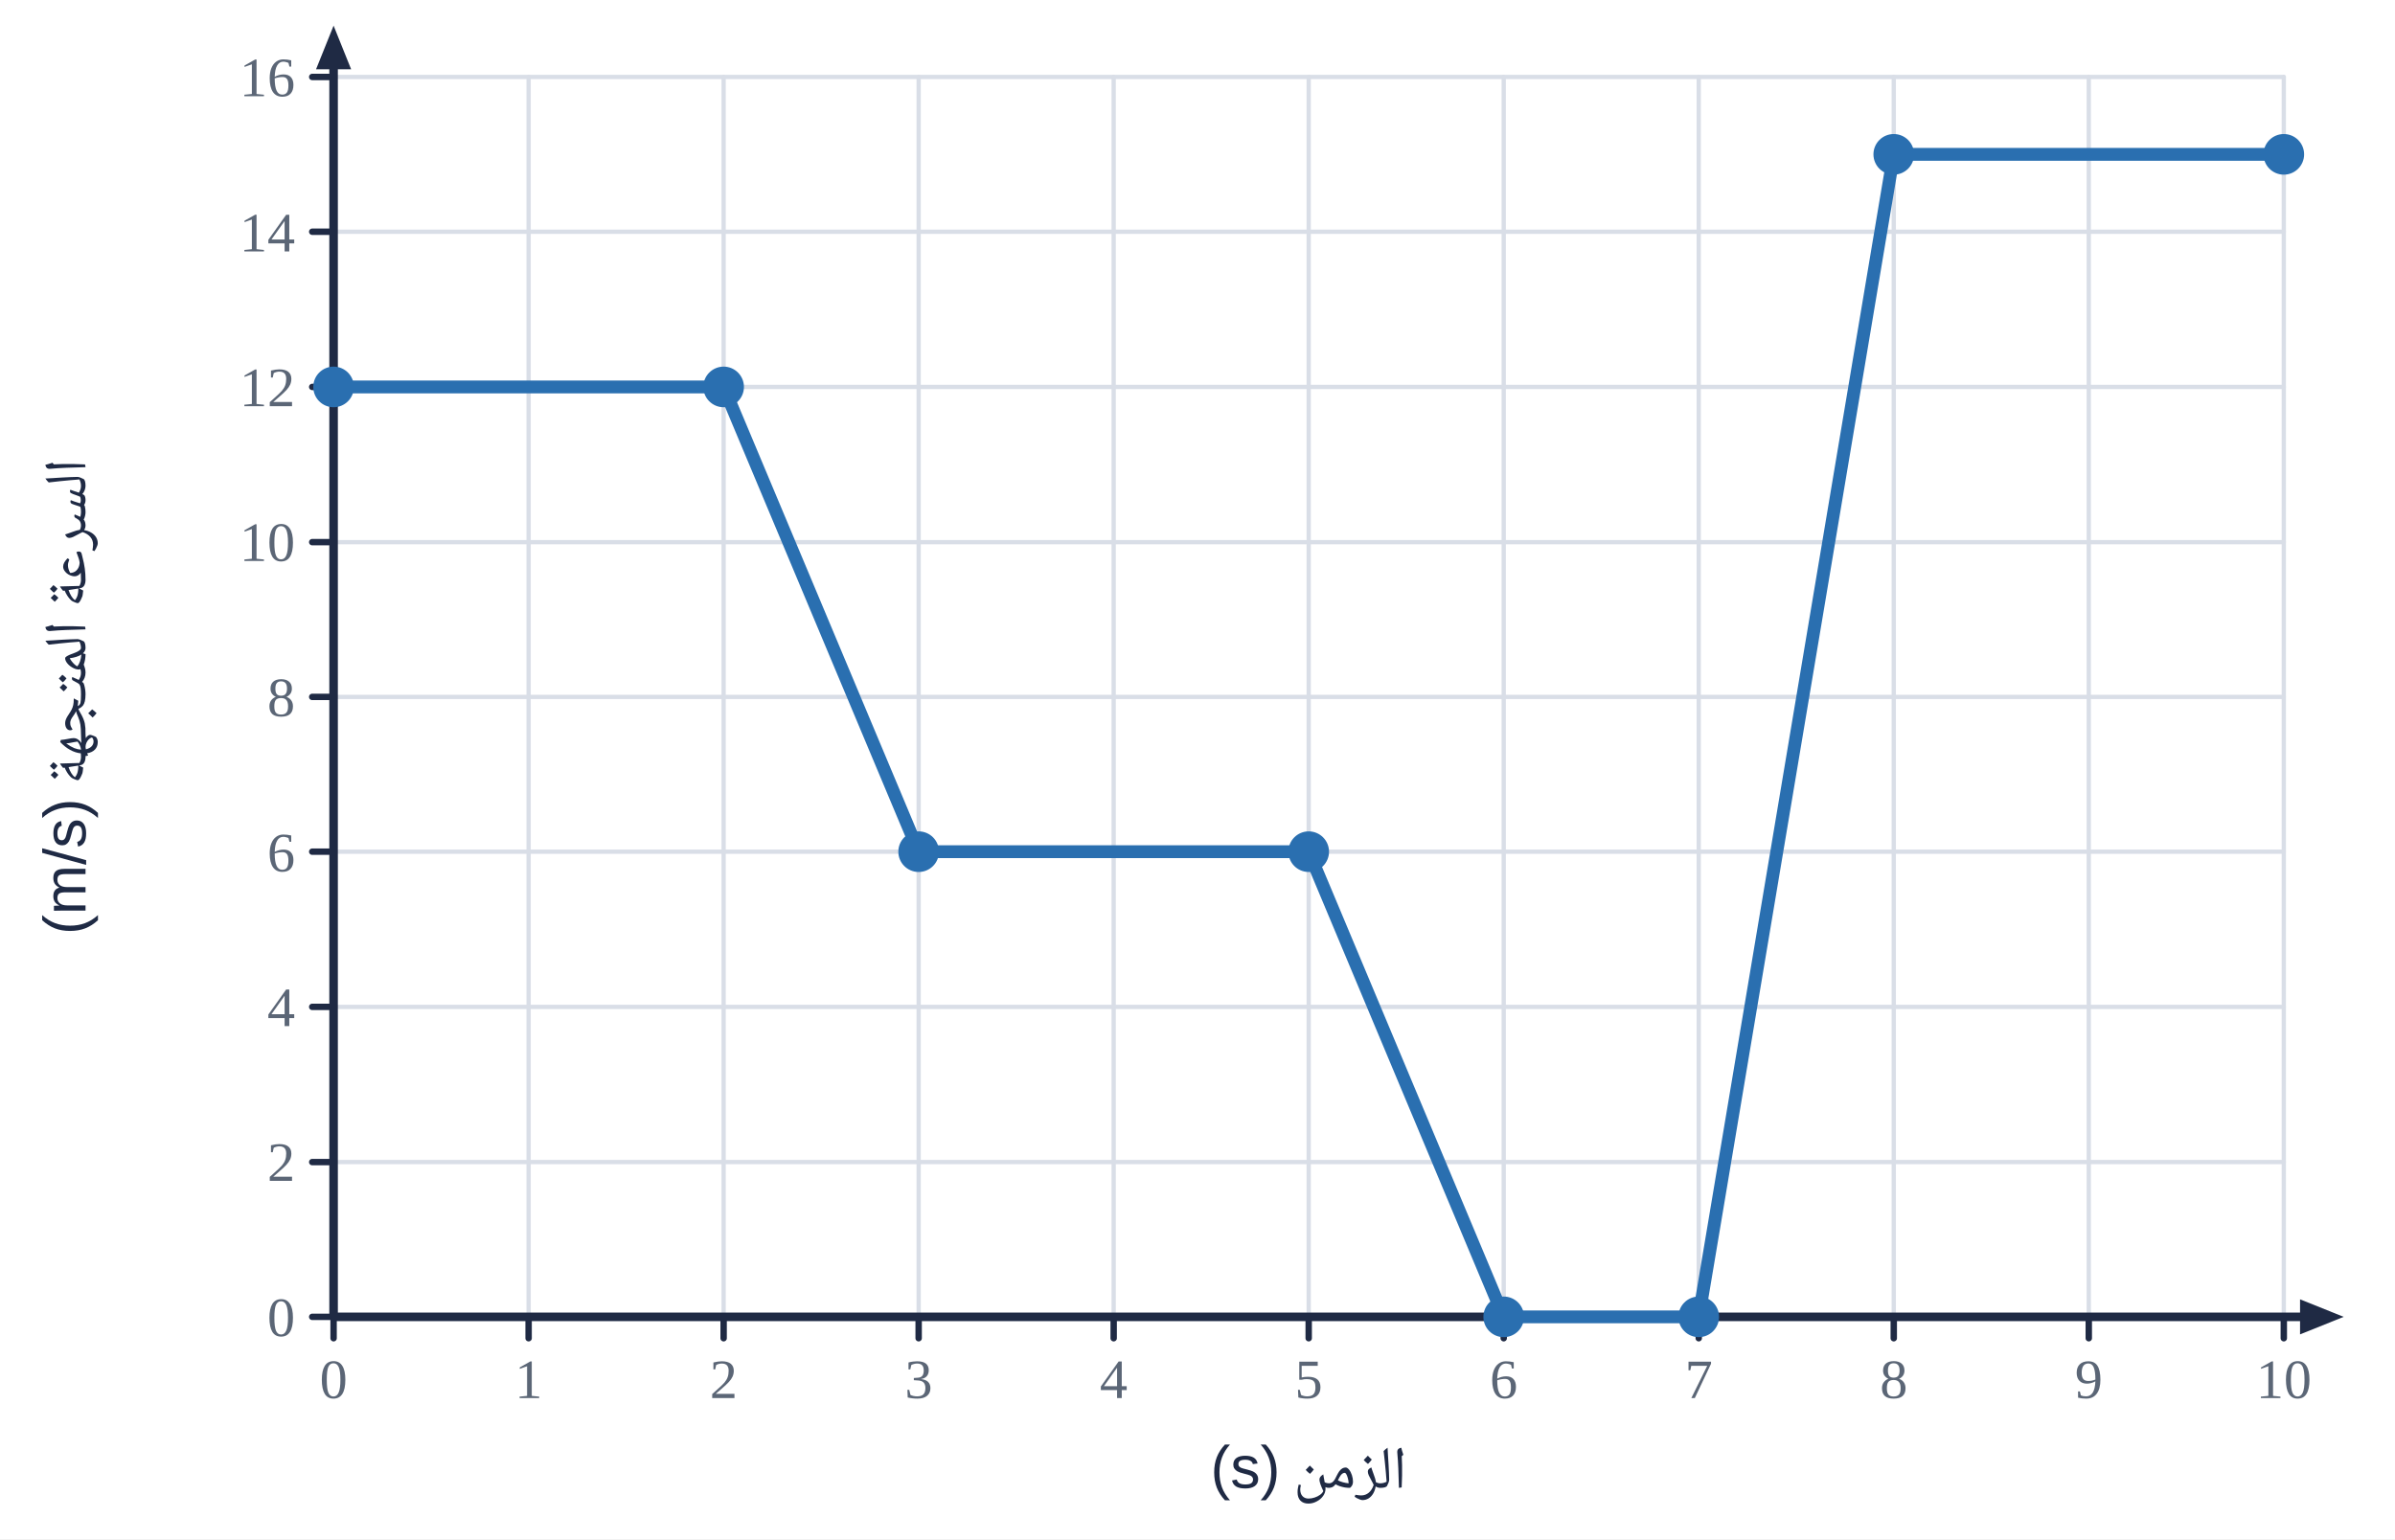
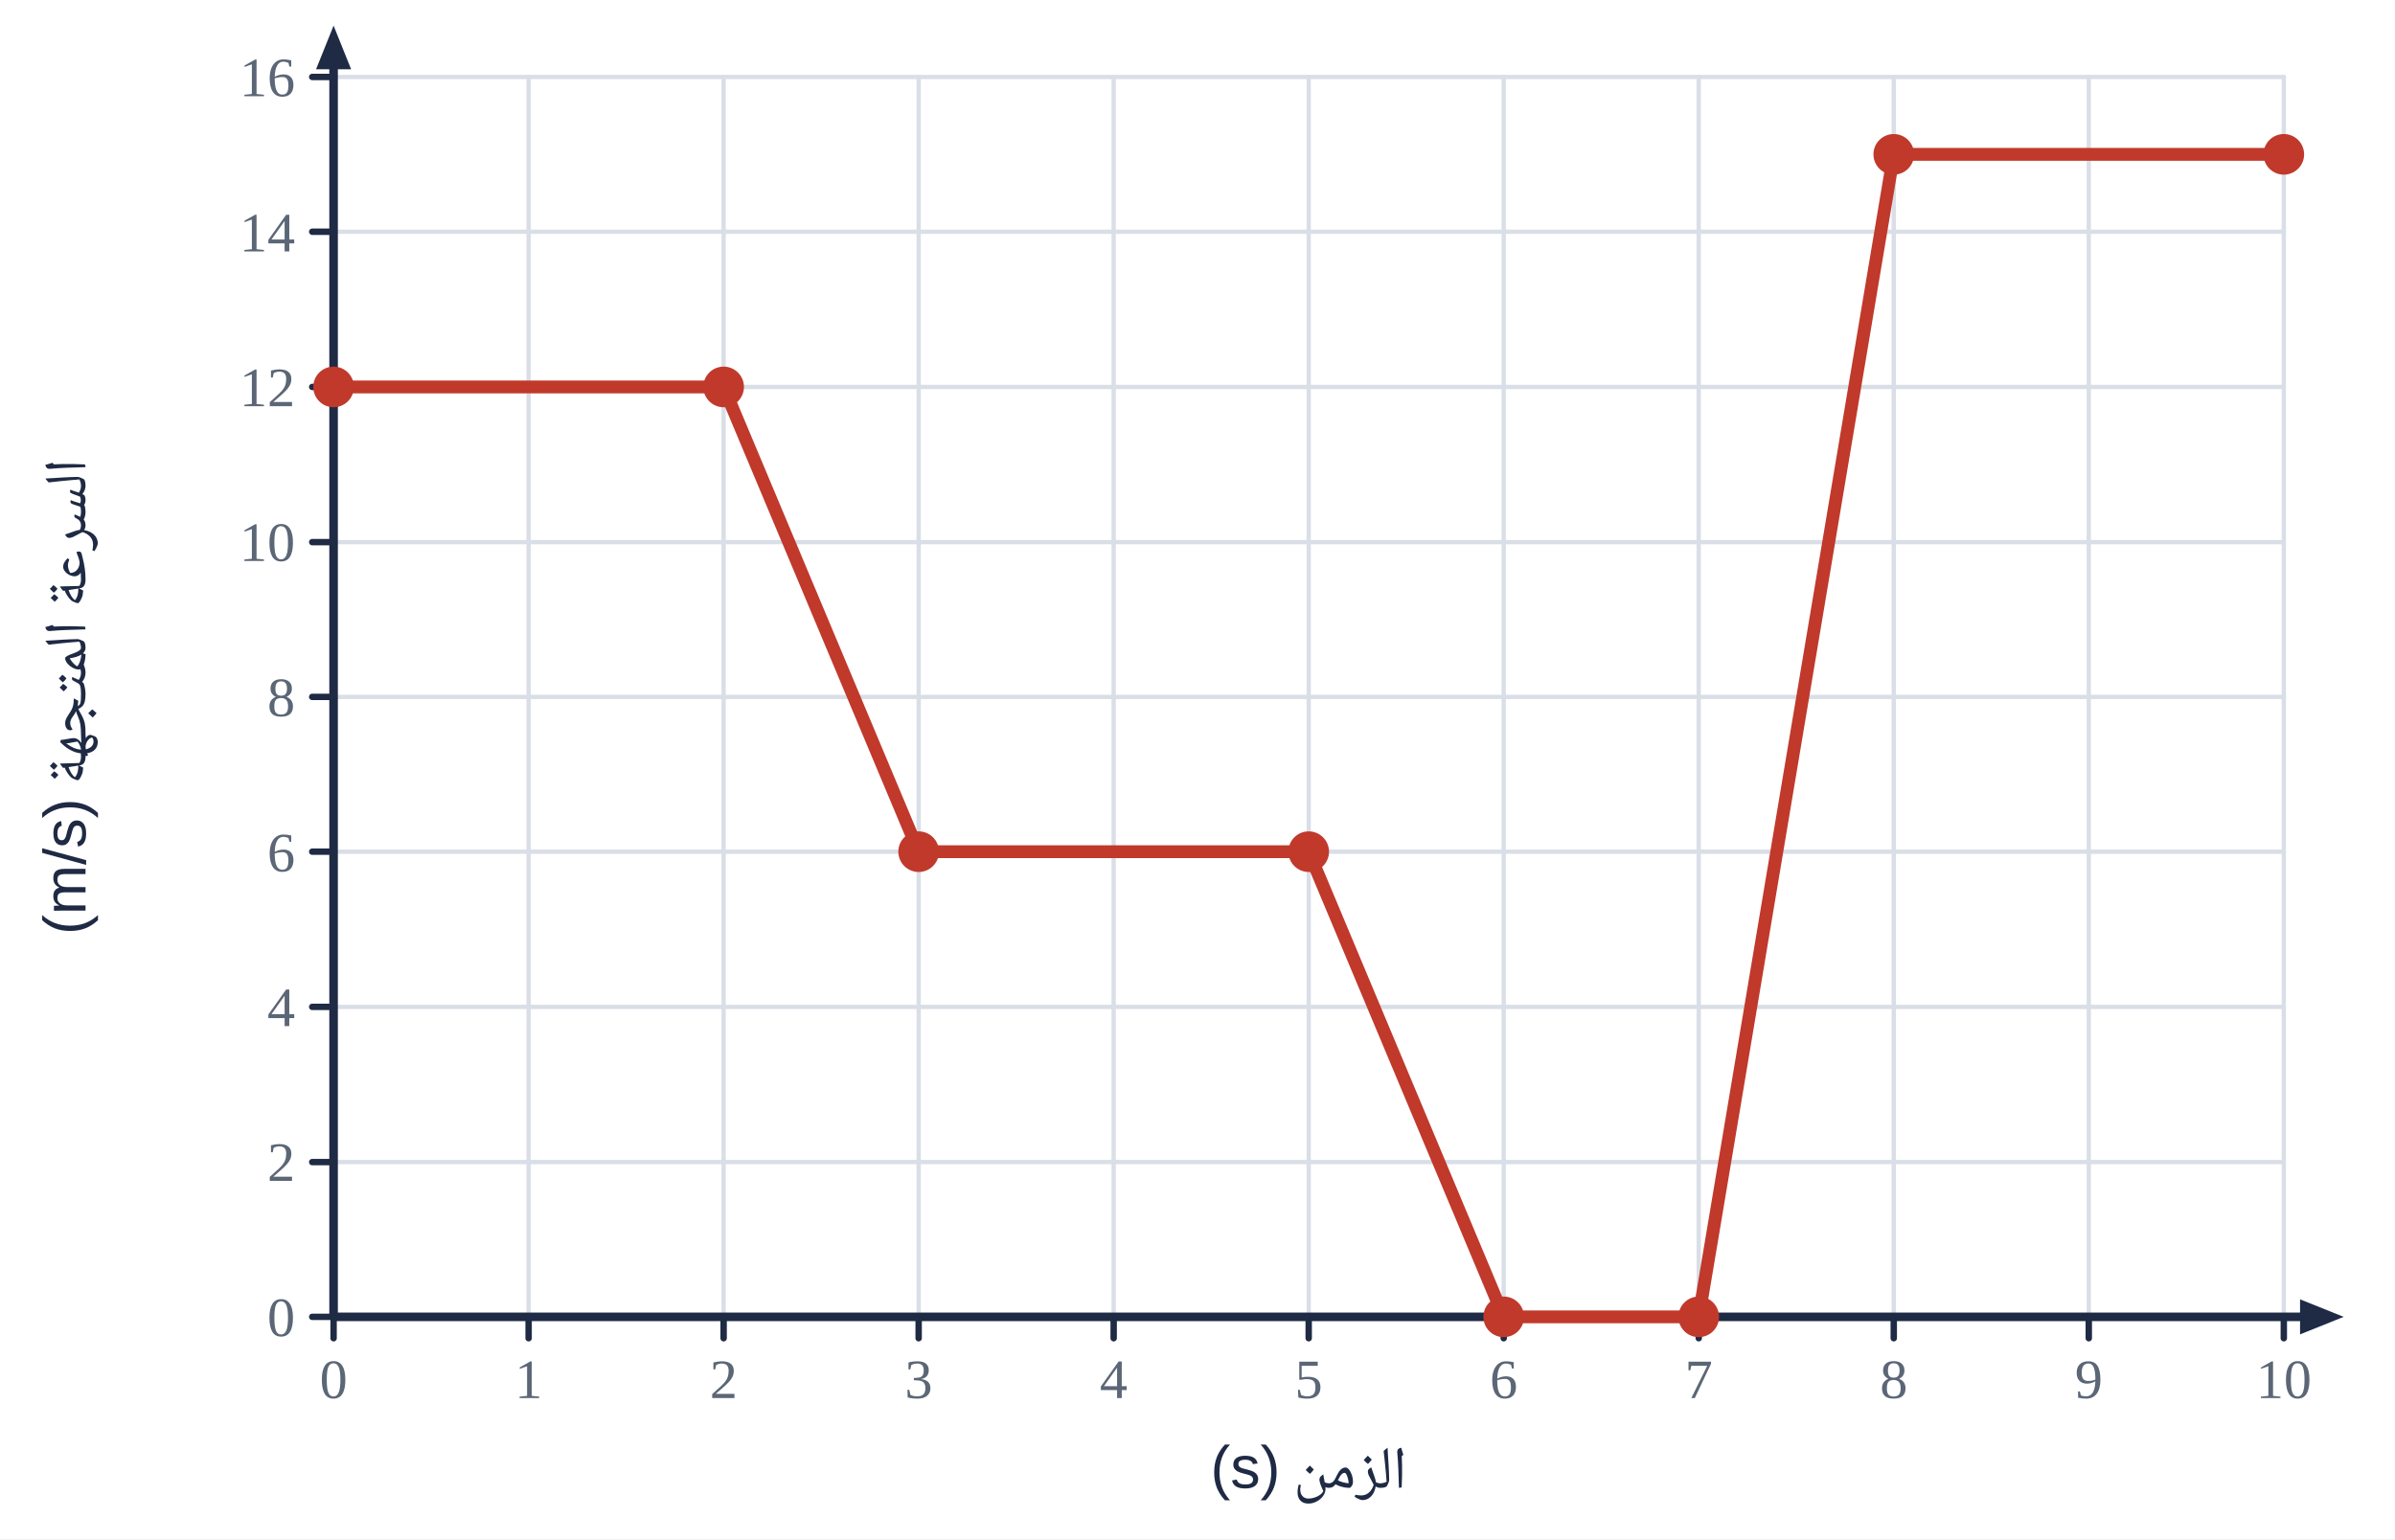
<svg xmlns="http://www.w3.org/2000/svg" viewBox="0 0 560 360" width="560" height="360">
  <rect width="560" height="360" fill="#fff" />
  <line x1="78.0" y1="18.0" x2="78.0" y2="308.0" stroke="#d9dee7" stroke-width="1" stroke-linecap="round" />
  <line x1="123.6" y1="18.0" x2="123.6" y2="308.0" stroke="#d9dee7" stroke-width="1" stroke-linecap="round" />
  <line x1="169.2" y1="18.0" x2="169.2" y2="308.0" stroke="#d9dee7" stroke-width="1" stroke-linecap="round" />
  <line x1="214.8" y1="18.0" x2="214.8" y2="308.0" stroke="#d9dee7" stroke-width="1" stroke-linecap="round" />
  <line x1="260.4" y1="18.0" x2="260.4" y2="308.0" stroke="#d9dee7" stroke-width="1" stroke-linecap="round" />
  <line x1="306.0" y1="18.0" x2="306.0" y2="308.0" stroke="#d9dee7" stroke-width="1" stroke-linecap="round" />
  <line x1="351.6" y1="18.0" x2="351.6" y2="308.0" stroke="#d9dee7" stroke-width="1" stroke-linecap="round" />
  <line x1="397.2" y1="18.0" x2="397.2" y2="308.0" stroke="#d9dee7" stroke-width="1" stroke-linecap="round" />
  <line x1="442.8" y1="18.0" x2="442.8" y2="308.0" stroke="#d9dee7" stroke-width="1" stroke-linecap="round" />
  <line x1="488.4" y1="18.0" x2="488.4" y2="308.0" stroke="#d9dee7" stroke-width="1" stroke-linecap="round" />
  <line x1="534.0" y1="18.0" x2="534.0" y2="308.0" stroke="#d9dee7" stroke-width="1" stroke-linecap="round" />
  <line x1="78.0" y1="308.0" x2="534.0" y2="308.0" stroke="#d9dee7" stroke-width="1" stroke-linecap="round" />
  <line x1="78.0" y1="271.8" x2="534.0" y2="271.8" stroke="#d9dee7" stroke-width="1" stroke-linecap="round" />
  <line x1="78.0" y1="235.5" x2="534.0" y2="235.5" stroke="#d9dee7" stroke-width="1" stroke-linecap="round" />
  <line x1="78.0" y1="199.2" x2="534.0" y2="199.2" stroke="#d9dee7" stroke-width="1" stroke-linecap="round" />
  <line x1="78.0" y1="163.0" x2="534.0" y2="163.0" stroke="#d9dee7" stroke-width="1" stroke-linecap="round" />
  <line x1="78.0" y1="126.8" x2="534.0" y2="126.8" stroke="#d9dee7" stroke-width="1" stroke-linecap="round" />
  <line x1="78.0" y1="90.5" x2="534.0" y2="90.5" stroke="#d9dee7" stroke-width="1" stroke-linecap="round" />
  <line x1="78.0" y1="54.2" x2="534.0" y2="54.2" stroke="#d9dee7" stroke-width="1" stroke-linecap="round" />
  <line x1="78.0" y1="18.0" x2="534.0" y2="18.0" stroke="#d9dee7" stroke-width="1" stroke-linecap="round" />
  <line x1="78.0" y1="308.0" x2="541.4" y2="308.0" stroke="#1f2a44" stroke-width="2" stroke-linecap="round" />
  <polygon points="548.0,308.0 537.8,312.1 537.8,303.9" fill="#1f2a44" />
  <line x1="78.0" y1="308.0" x2="78.0" y2="12.6" stroke="#1f2a44" stroke-width="2" stroke-linecap="round" />
  <polygon points="78.0,6.0 82.1,16.2 73.9,16.2" fill="#1f2a44" />
  <line x1="78.0" y1="308.0" x2="78.0" y2="313.0" stroke="#1f2a44" stroke-width="1.5" stroke-linecap="round" />
  <text x="78.0" y="327.0" text-anchor="middle" font-size="13" fill="#5b6676" font-weight="normal" font-family="'Times New Roman',Times,serif">0</text>
  <line x1="123.6" y1="308.0" x2="123.6" y2="313.0" stroke="#1f2a44" stroke-width="1.5" stroke-linecap="round" />
  <text x="123.6" y="327.0" text-anchor="middle" font-size="13" fill="#5b6676" font-weight="normal" font-family="'Times New Roman',Times,serif">1</text>
  <line x1="169.2" y1="308.0" x2="169.2" y2="313.0" stroke="#1f2a44" stroke-width="1.5" stroke-linecap="round" />
  <text x="169.2" y="327.0" text-anchor="middle" font-size="13" fill="#5b6676" font-weight="normal" font-family="'Times New Roman',Times,serif">2</text>
  <line x1="214.8" y1="308.0" x2="214.8" y2="313.0" stroke="#1f2a44" stroke-width="1.5" stroke-linecap="round" />
  <text x="214.8" y="327.0" text-anchor="middle" font-size="13" fill="#5b6676" font-weight="normal" font-family="'Times New Roman',Times,serif">3</text>
  <line x1="260.4" y1="308.0" x2="260.4" y2="313.0" stroke="#1f2a44" stroke-width="1.5" stroke-linecap="round" />
  <text x="260.4" y="327.0" text-anchor="middle" font-size="13" fill="#5b6676" font-weight="normal" font-family="'Times New Roman',Times,serif">4</text>
  <line x1="306.0" y1="308.0" x2="306.0" y2="313.0" stroke="#1f2a44" stroke-width="1.5" stroke-linecap="round" />
  <text x="306.0" y="327.0" text-anchor="middle" font-size="13" fill="#5b6676" font-weight="normal" font-family="'Times New Roman',Times,serif">5</text>
  <line x1="351.6" y1="308.0" x2="351.6" y2="313.0" stroke="#1f2a44" stroke-width="1.5" stroke-linecap="round" />
  <text x="351.6" y="327.0" text-anchor="middle" font-size="13" fill="#5b6676" font-weight="normal" font-family="'Times New Roman',Times,serif">6</text>
  <line x1="397.2" y1="308.0" x2="397.2" y2="313.0" stroke="#1f2a44" stroke-width="1.5" stroke-linecap="round" />
  <text x="397.2" y="327.0" text-anchor="middle" font-size="13" fill="#5b6676" font-weight="normal" font-family="'Times New Roman',Times,serif">7</text>
  <line x1="442.8" y1="308.0" x2="442.8" y2="313.0" stroke="#1f2a44" stroke-width="1.5" stroke-linecap="round" />
  <text x="442.8" y="327.0" text-anchor="middle" font-size="13" fill="#5b6676" font-weight="normal" font-family="'Times New Roman',Times,serif">8</text>
  <line x1="488.4" y1="308.0" x2="488.4" y2="313.0" stroke="#1f2a44" stroke-width="1.5" stroke-linecap="round" />
  <text x="488.4" y="327.0" text-anchor="middle" font-size="13" fill="#5b6676" font-weight="normal" font-family="'Times New Roman',Times,serif">9</text>
  <line x1="534.0" y1="308.0" x2="534.0" y2="313.0" stroke="#1f2a44" stroke-width="1.5" stroke-linecap="round" />
  <text x="534.0" y="327.0" text-anchor="middle" font-size="13" fill="#5b6676" font-weight="normal" font-family="'Times New Roman',Times,serif">10</text>
  <line x1="73.0" y1="308.0" x2="78.0" y2="308.0" stroke="#1f2a44" stroke-width="1.5" stroke-linecap="round" />
  <text x="69.0" y="312.5" text-anchor="end" font-size="13" fill="#5b6676" font-weight="normal" font-family="'Times New Roman',Times,serif">0</text>
  <line x1="73.0" y1="271.8" x2="78.0" y2="271.8" stroke="#1f2a44" stroke-width="1.5" stroke-linecap="round" />
  <text x="69.0" y="276.2" text-anchor="end" font-size="13" fill="#5b6676" font-weight="normal" font-family="'Times New Roman',Times,serif">2</text>
  <line x1="73.0" y1="235.5" x2="78.0" y2="235.5" stroke="#1f2a44" stroke-width="1.5" stroke-linecap="round" />
  <text x="69.0" y="240.0" text-anchor="end" font-size="13" fill="#5b6676" font-weight="normal" font-family="'Times New Roman',Times,serif">4</text>
  <line x1="73.0" y1="199.2" x2="78.0" y2="199.2" stroke="#1f2a44" stroke-width="1.5" stroke-linecap="round" />
  <text x="69.0" y="203.8" text-anchor="end" font-size="13" fill="#5b6676" font-weight="normal" font-family="'Times New Roman',Times,serif">6</text>
  <line x1="73.0" y1="163.0" x2="78.0" y2="163.0" stroke="#1f2a44" stroke-width="1.5" stroke-linecap="round" />
  <text x="69.0" y="167.5" text-anchor="end" font-size="13" fill="#5b6676" font-weight="normal" font-family="'Times New Roman',Times,serif">8</text>
  <line x1="73.0" y1="126.8" x2="78.0" y2="126.8" stroke="#1f2a44" stroke-width="1.5" stroke-linecap="round" />
  <text x="69.0" y="131.2" text-anchor="end" font-size="13" fill="#5b6676" font-weight="normal" font-family="'Times New Roman',Times,serif">10</text>
  <line x1="73.0" y1="90.5" x2="78.0" y2="90.5" stroke="#1f2a44" stroke-width="1.5" stroke-linecap="round" />
  <text x="69.0" y="95.0" text-anchor="end" font-size="13" fill="#5b6676" font-weight="normal" font-family="'Times New Roman',Times,serif">12</text>
  <line x1="73.0" y1="54.2" x2="78.0" y2="54.2" stroke="#1f2a44" stroke-width="1.5" stroke-linecap="round" />
  <text x="69.0" y="58.8" text-anchor="end" font-size="13" fill="#5b6676" font-weight="normal" font-family="'Times New Roman',Times,serif">14</text>
  <line x1="73.0" y1="18.0" x2="78.0" y2="18.0" stroke="#1f2a44" stroke-width="1.5" stroke-linecap="round" />
  <text x="69.0" y="22.5" text-anchor="end" font-size="13" fill="#5b6676" font-weight="normal" font-family="'Times New Roman',Times,serif">16</text>
  <text x="306.0" y="348.0" text-anchor="middle" font-size="14" fill="#1f2a44" font-weight="normal" font-family="'IBM Plex Sans Arabic','Noto Naskh Arabic',Tahoma,Arial,sans-serif" direction="rtl">الزمن (s)</text>
  <text x="20.0" y="163.0" text-anchor="middle" font-size="14" fill="#1f2a44" font-weight="normal" font-family="'IBM Plex Sans Arabic','Noto Naskh Arabic',Tahoma,Arial,sans-serif" direction="rtl" transform="rotate(-90 20 163.0)">السرعة المتجهة (m/s)</text>
-   <polyline points="78.0,90.5 169.2,90.5 214.8,199.2 306.0,199.2 351.6,308.0 397.2,308.0 442.8,36.1 534.0,36.1" fill="none" stroke="#2a6fb0" stroke-width="3" stroke-linejoin="round" />
-   <circle cx="78.0" cy="90.5" r="4" fill="#2a6fb0" stroke="#2a6fb0" stroke-width="1.5" />
-   <circle cx="169.2" cy="90.5" r="4" fill="#2a6fb0" stroke="#2a6fb0" stroke-width="1.5" />
-   <circle cx="214.8" cy="199.2" r="4" fill="#2a6fb0" stroke="#2a6fb0" stroke-width="1.5" />
-   <circle cx="306.0" cy="199.2" r="4" fill="#2a6fb0" stroke="#2a6fb0" stroke-width="1.5" />
-   <circle cx="351.6" cy="308.0" r="4" fill="#2a6fb0" stroke="#2a6fb0" stroke-width="1.5" />
-   <circle cx="397.2" cy="308.0" r="4" fill="#2a6fb0" stroke="#2a6fb0" stroke-width="1.5" />
-   <circle cx="442.8" cy="36.1" r="4" fill="#2a6fb0" stroke="#2a6fb0" stroke-width="1.5" />
-   <circle cx="534.0" cy="36.1" r="4" fill="#2a6fb0" stroke="#2a6fb0" stroke-width="1.5" />
+   <polyline points="78.0,90.5 169.2,90.5 214.8,199.2 306.0,199.2 351.6,308.0 397.2,308.0 442.8,36.1 534.0,36.1" fill="none" stroke="#c0392b" stroke-width="3" stroke-linejoin="round" />
+   <circle cx="78.0" cy="90.5" r="4" fill="#c0392b" stroke="#c0392b" stroke-width="1.5" />
+   <circle cx="169.2" cy="90.5" r="4" fill="#c0392b" stroke="#c0392b" stroke-width="1.5" />
+   <circle cx="214.8" cy="199.2" r="4" fill="#c0392b" stroke="#c0392b" stroke-width="1.5" />
+   <circle cx="306.0" cy="199.2" r="4" fill="#c0392b" stroke="#c0392b" stroke-width="1.5" />
+   <circle cx="351.6" cy="308.0" r="4" fill="#c0392b" stroke="#c0392b" stroke-width="1.5" />
+   <circle cx="397.2" cy="308.0" r="4" fill="#c0392b" stroke="#c0392b" stroke-width="1.5" />
+   <circle cx="442.8" cy="36.1" r="4" fill="#c0392b" stroke="#c0392b" stroke-width="1.5" />
+   <circle cx="534.0" cy="36.1" r="4" fill="#c0392b" stroke="#c0392b" stroke-width="1.5" />
</svg>
